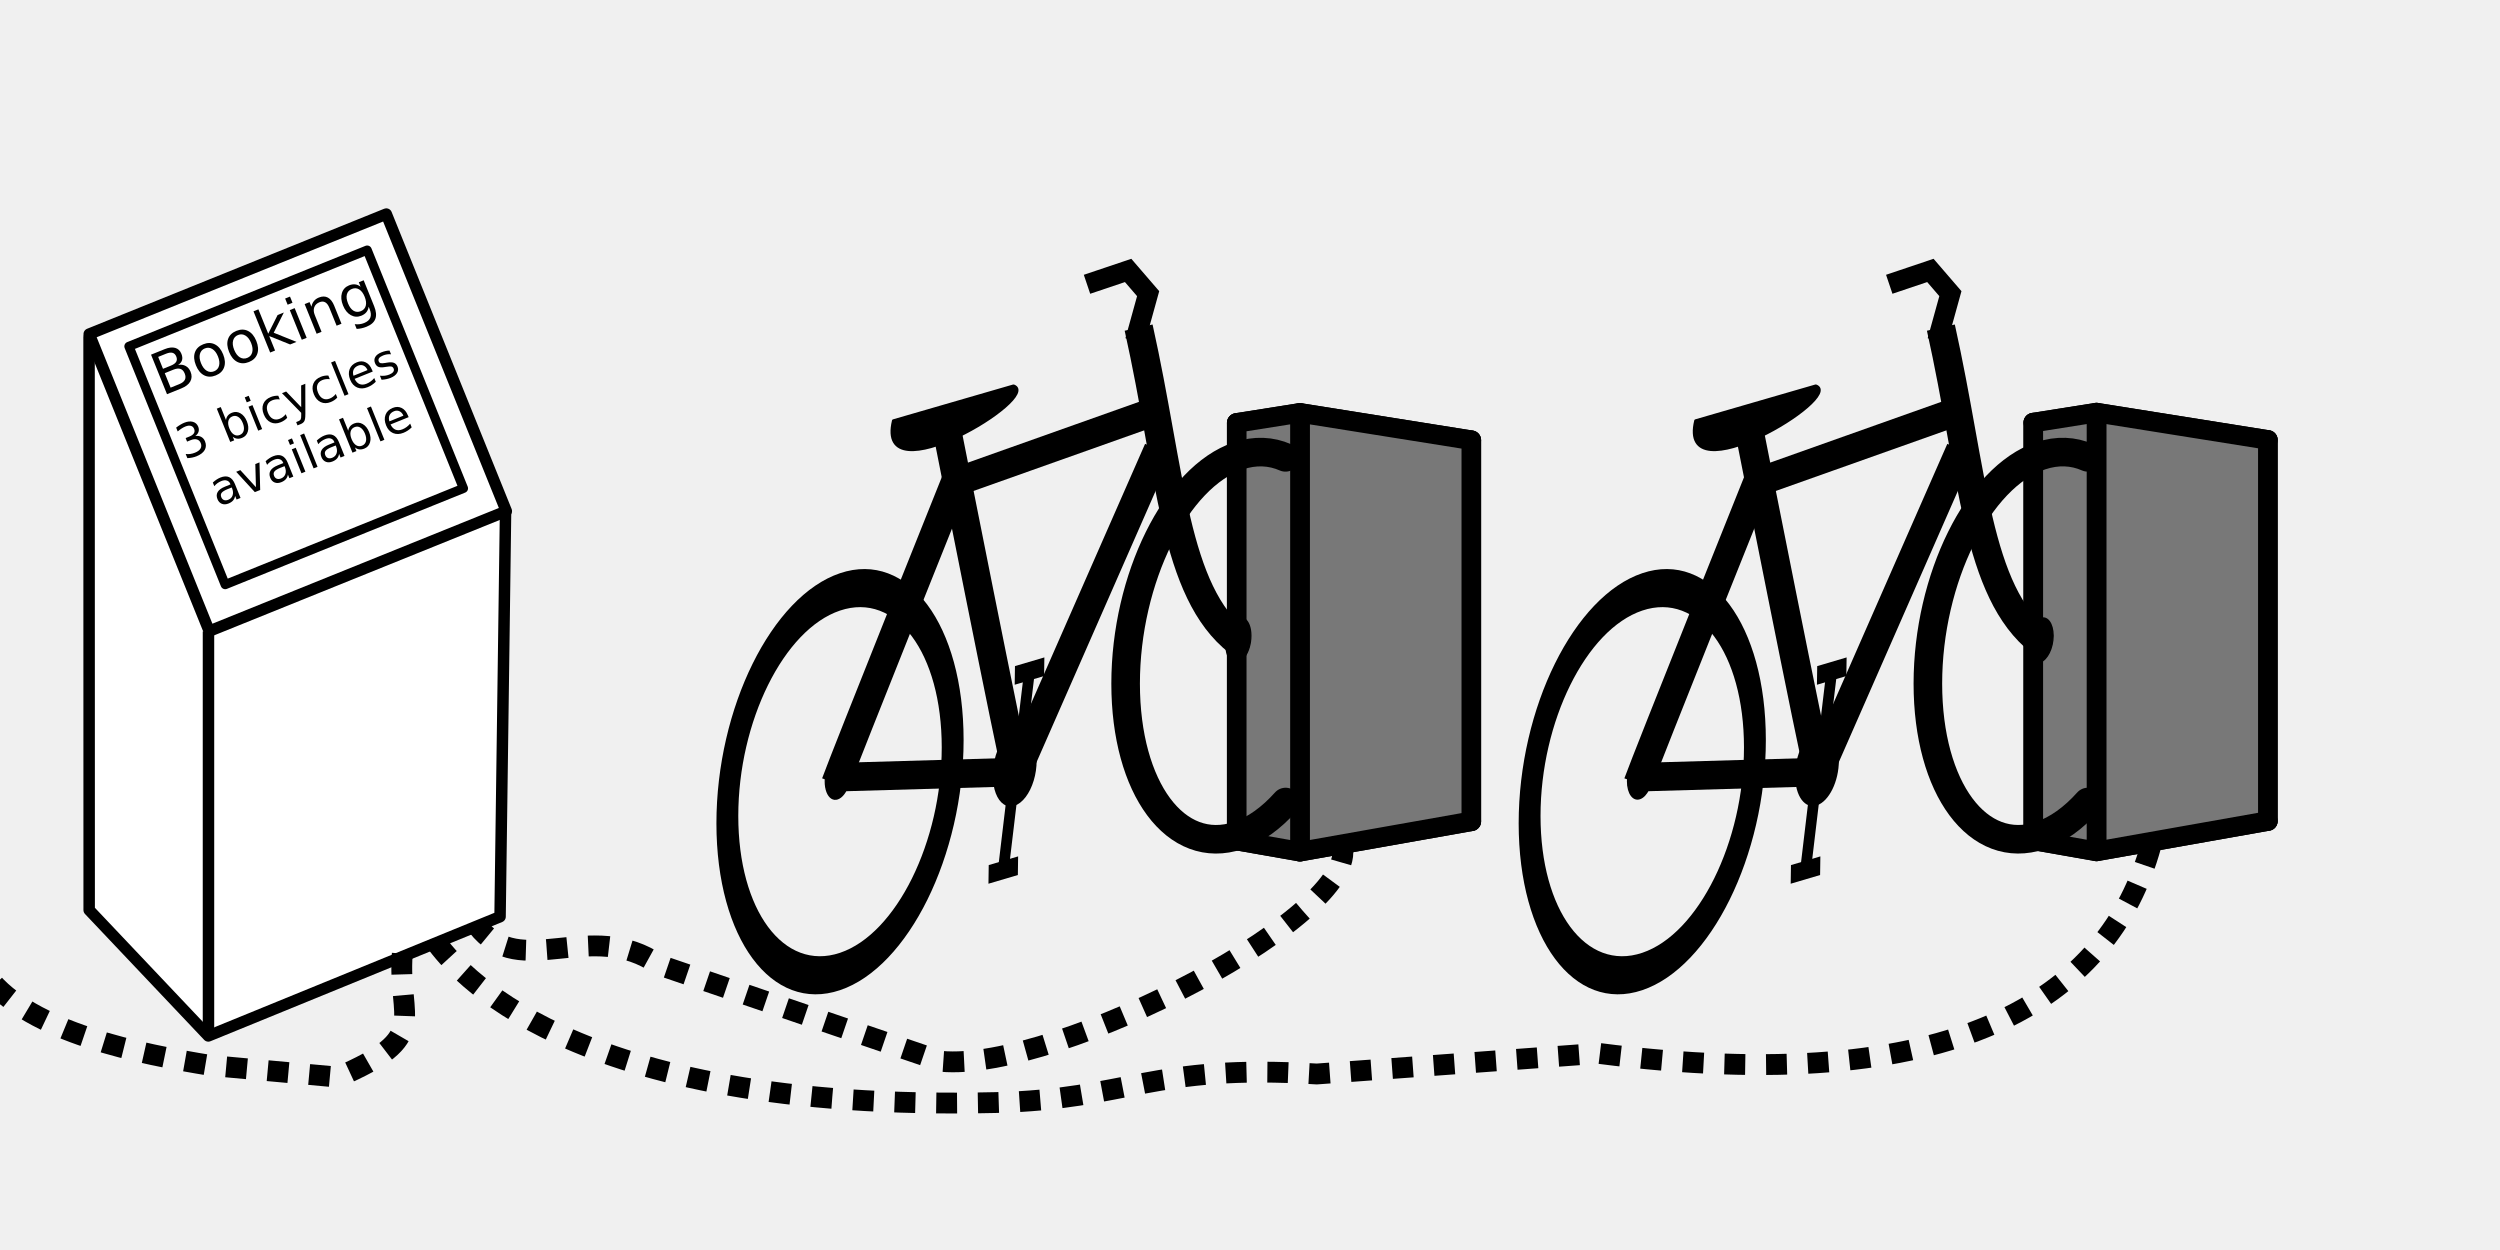
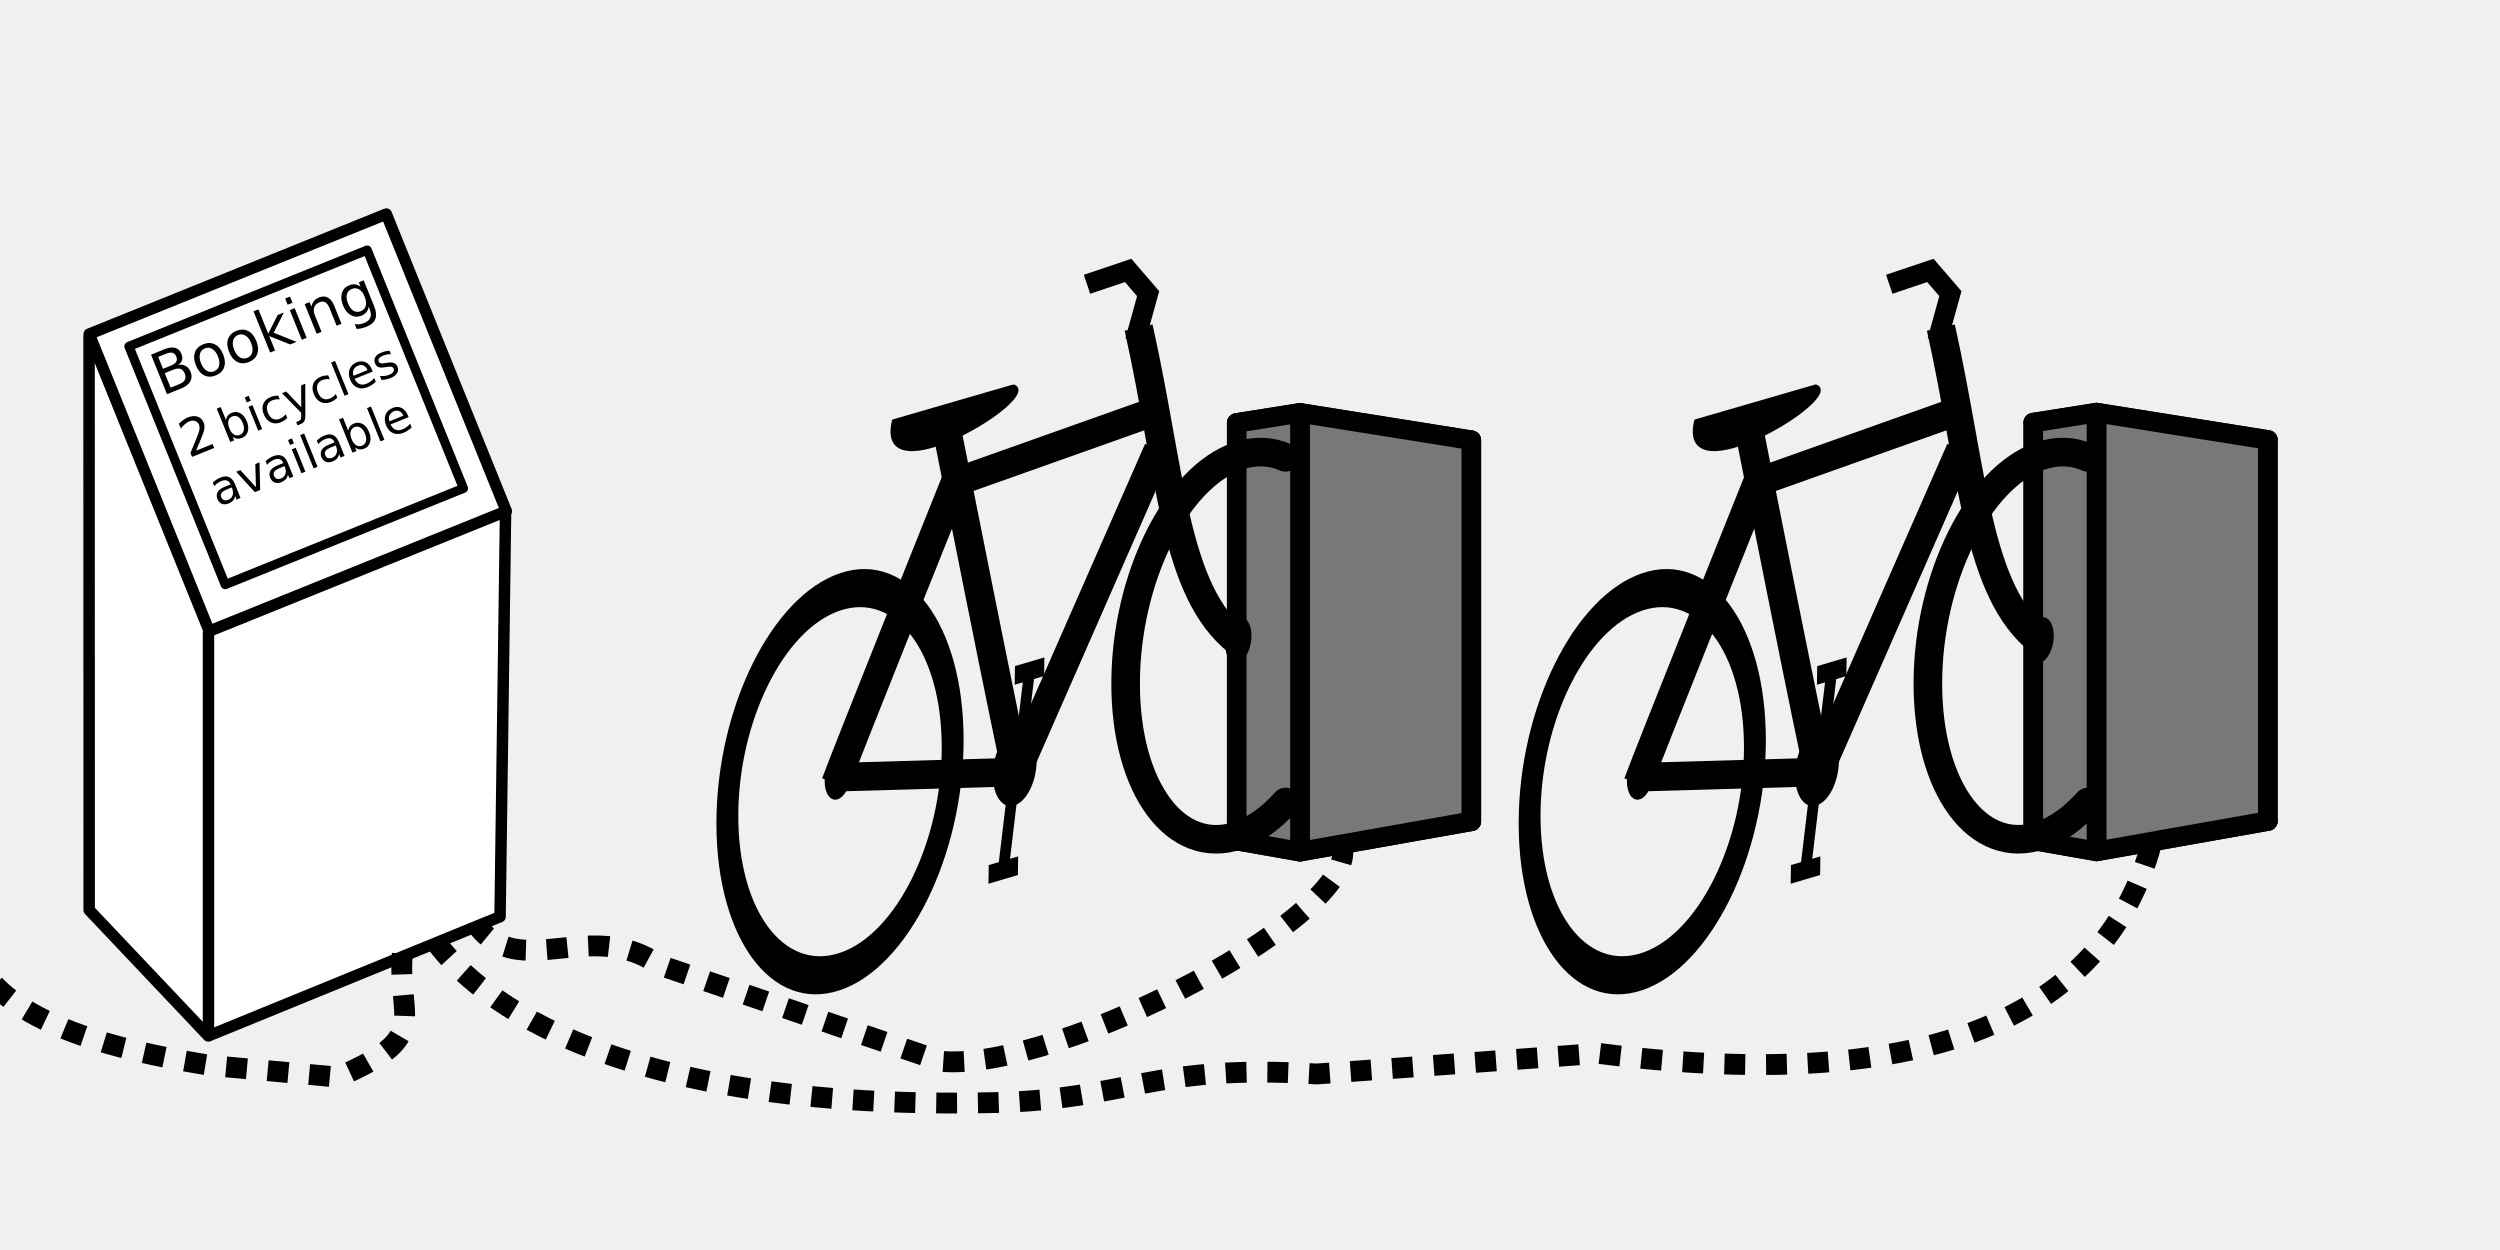
<svg xmlns="http://www.w3.org/2000/svg" width="120" height="60" id="svg4029" version="1.1">
  <defs id="defs4031">
    </defs>
  <g id="layer1" transform="translate(0,-992.3622)">
    <g style="fill:#787878;fill-opacity:1;stroke:#000000;stroke-width:1;stroke-linecap:round;stroke-linejoin:round;stroke-miterlimit:4;stroke-opacity:1;stroke-dasharray:none;stroke-dashoffset:0" id="g3076">
      <path id="path3086" style="fill:#787878;fill-opacity:1;fill-rule:evenodd;stroke:#000000;stroke-width:0.94;stroke-miterlimit:4;stroke-opacity:1;stroke-dasharray:none" d="m 59.363,1032.708 3.035,0.534 8.225,-1.458 -2.999,-0.406 z" />
      <path id="path3078" style="fill:#787878;fill-opacity:1;fill-rule:evenodd;stroke:#000000;stroke-width:0.94;stroke-miterlimit:4;stroke-opacity:1;stroke-dasharray:none" d="m 59.363,1012.662 0,20.046 8.261,-1.329 0,-17.52 z" />
      <path id="path3088" style="fill:#787878;fill-opacity:1;fill-rule:evenodd;stroke:#000000;stroke-width:0.94;stroke-miterlimit:4;stroke-opacity:1;stroke-dasharray:none" d="m 67.624,1013.859 2.999,-0.365 0,18.291 -2.999,-0.406 z" />
      <path id="path3080" style="fill:#787878;fill-opacity:1;fill-rule:evenodd;stroke:#000000;stroke-width:0.94;stroke-miterlimit:4;stroke-opacity:1;stroke-dasharray:none" d="m 59.363,1012.662 3.035,-0.481 8.225,1.313 -2.999,0.365 z" />
      <path id="path3084" style="fill:#787878;fill-opacity:1;fill-rule:evenodd;stroke:#000000;stroke-width:0.94;stroke-miterlimit:4;stroke-opacity:1;stroke-dasharray:none" d="m 62.398,1012.181 0,21.062 8.225,-1.458 0,-18.291 z" />
      <path id="path3082" style="fill:#787878;fill-opacity:1;fill-rule:evenodd;stroke:#000000;stroke-width:0.94;stroke-miterlimit:4;stroke-opacity:1;stroke-dasharray:none" d="m 59.363,1012.662 3.035,-0.481 0,21.062 -3.035,-0.534 z" />
    </g>
    <g style="stroke:#000000;stroke-opacity:1" id="g4133">
      <path transform="translate(0,992.3622)" id="path3885" d="m 61.701,21.953 c -0.688,-0.303 -1.455,-0.343 -2.263,-0.071 -2.987,1.006 -5.408,5.901 -5.408,10.933 l 0,0 c 0,5.032 2.421,8.295 5.408,7.288 0.811,-0.273 1.581,-0.834 2.272,-1.606" style="fill:none;stroke:#000000;stroke-width:1.372;stroke-linecap:round;stroke-miterlimit:4;stroke-opacity:1;stroke-dasharray:none" />
-       <path transform="matrix(-0.05945085,0.02003208,0,0.1292392,70.22185,968.3427)" d="m 191.424,395.51 a 10.102,7.829 0 1 1 -20.203,0 10.102,7.829 0 1 1 20.203,0 z" id="path3767-3-3" style="fill:#000000;fill-opacity:1;stroke:#000000;stroke-width:1;stroke-miterlimit:4;stroke-opacity:1;stroke-dasharray:none" />
+       <path transform="matrix(-0.05945085,0.02003208,0,0.1292392,70.22185,968.3427)" d="m 191.424,395.51 c 0,4.324 -4.523,7.829 -10.102,7.829 -5.579,0 -10.102,-3.505 -10.102,-7.829 0,-4.324 4.523,-7.829 10.102,-7.829 5.579,0 10.102,3.505 10.102,7.829 z" id="path3767-3-3" style="fill:#000000;fill-opacity:1;stroke:#000000;stroke-width:1;stroke-miterlimit:4;stroke-opacity:1;stroke-dasharray:none" />
      <path id="path3769-1-6" d="m 59.436,1023.172 c -3.095,-2.415 -3.22,-8.073 -4.782,-15.085" style="fill:none;stroke:#000000;stroke-width:1.372;stroke-linecap:butt;stroke-linejoin:round;stroke-miterlimit:4;stroke-opacity:1;stroke-dasharray:none" />
-       <path transform="matrix(-0.1010047,0.03403375,0,0.1726114,59.19606,949.8483)" d="m 240.416,426.825 a 53.538,52.78 0 1 1 -107.076,0 53.538,52.78 0 1 1 107.076,0 z" id="path2997-5-4-3" style="fill:none;stroke:#000000;stroke-width:10.392;stroke-miterlimit:4;stroke-opacity:1;stroke-dasharray:none" />
-       <path transform="matrix(-0.05945085,0.02003208,0,0.1292392,50.99345,974.9017)" d="m 191.424,395.51 a 10.102,7.829 0 1 1 -20.203,0 10.102,7.829 0 1 1 20.203,0 z" id="path3767-9-4-4" style="fill:#000000;fill-opacity:1;stroke:#000000;stroke-width:1;stroke-miterlimit:4;stroke-opacity:1;stroke-dasharray:none" />
+       <path transform="matrix(-0.1010047,0.03403375,0,0.1726114,59.19606,949.8483)" d="m 240.416,426.825 c 0,29.15 -23.97,52.78 -53.538,52.78 -29.568,0 -53.538,-23.631 -53.538,-52.78 0,-29.15 23.97,-52.78 53.538,-52.78 29.568,0 53.538,23.631 53.538,52.78 z" id="path2997-5-4-3" style="fill:none;stroke:#000000;stroke-width:10.392;stroke-miterlimit:4;stroke-opacity:1;stroke-dasharray:none" />
+       <path transform="matrix(-0.05945085,0.02003208,0,0.1292392,50.99345,974.9017)" d="m 191.424,395.51 c 0,4.324 -4.523,7.829 -10.102,7.829 -5.579,0 -10.102,-3.505 -10.102,-7.829 0,-4.324 4.523,-7.829 10.102,-7.829 5.579,0 10.102,3.505 10.102,7.829 z" id="path3767-9-4-4" style="fill:#000000;fill-opacity:1;stroke:#000000;stroke-width:1;stroke-miterlimit:4;stroke-opacity:1;stroke-dasharray:none" />
      <path id="path3807-8-8" d="m 40.107,1029.955 c 0.481,-1.331 5.82,-14.645 5.82,-14.645" style="fill:none;stroke:#000000;stroke-width:1.372;stroke-linecap:butt;stroke-linejoin:miter;stroke-miterlimit:4;stroke-opacity:1;stroke-dasharray:none" />
      <path id="path3809-8-0" d="m 45.66,1015.58 9.825,-3.49" style="fill:none;stroke:#000000;stroke-width:1.372;stroke-linecap:butt;stroke-linejoin:miter;stroke-miterlimit:4;stroke-opacity:1;stroke-dasharray:none" />
      <path id="path3811-4-0" d="m 48.864,1029.793 c -0.32,-1.151 -3.471,-17.092 -3.471,-17.092" style="fill:none;stroke:#000000;stroke-width:1.372;stroke-linecap:butt;stroke-linejoin:miter;stroke-miterlimit:4;stroke-opacity:1;stroke-dasharray:none" />
-       <path transform="matrix(-0.09908474,0.03338681,0,0.2153987,66.6742,937.9772)" d="m 191.424,395.51 a 10.102,7.829 0 1 1 -20.203,0 10.102,7.829 0 1 1 20.203,0 z" id="path3767-9-3-0-1" style="fill:#000000;fill-opacity:1;stroke:#000000;stroke-width:1;stroke-miterlimit:4;stroke-opacity:1;stroke-dasharray:none" />
+       <path transform="matrix(-0.09908474,0.03338681,0,0.2153987,66.6742,937.9772)" d="m 191.424,395.51 c 0,4.324 -4.523,7.829 -10.102,7.829 -5.579,0 -10.102,-3.505 -10.102,-7.829 0,-4.324 4.523,-7.829 10.102,-7.829 5.579,0 10.102,3.505 10.102,7.829 z" id="path3767-9-3-0-1" style="fill:#000000;fill-opacity:1;stroke:#000000;stroke-width:1;stroke-miterlimit:4;stroke-opacity:1;stroke-dasharray:none" />
      <path id="path3831-7-7" d="m 48.917,1029.416 -8.757,0.252" style="fill:none;stroke:#000000;stroke-width:1.372;stroke-linecap:butt;stroke-linejoin:miter;stroke-miterlimit:4;stroke-opacity:1;stroke-dasharray:none" />
      <path id="path3833-6-1" d="m 55.592,1013.943 -6.674,15.203" style="fill:none;stroke:#000000;stroke-width:1.372;stroke-linecap:butt;stroke-linejoin:miter;stroke-miterlimit:4;stroke-opacity:1;stroke-dasharray:none" />
      <path id="path3835-6-3" d="m 54.484,1008.724 0.627,-2.266 -0.961,-1.115 -1.974,0.665" style="fill:none;stroke:#000000;stroke-width:0.961;stroke-linecap:butt;stroke-linejoin:miter;stroke-miterlimit:4;stroke-opacity:1;stroke-dasharray:none" />
      <path id="path3837-4-0" d="m 48.65,1010.884 -5.767,1.673 c -0.897,3.731 7.196,-1.161 5.767,-1.673 z" style="fill:#000000;fill-opacity:1;stroke:#000000;stroke-width:0.137px;stroke-linecap:round;stroke-linejoin:round;stroke-opacity:1" />
      <g style="stroke:#000000;stroke-opacity:1" transform="matrix(-0.1057183,0.03562201,0,0.17811,85.17297,925.3894)" id="g3873-2-2">
        <path style="fill:none;stroke:#000000;stroke-width:5;stroke-linecap:butt;stroke-linejoin:miter;stroke-miterlimit:4;stroke-opacity:1;stroke-dasharray:none" d="m 345.86,520.048 4.546,21.718" id="path3839-6-9" />
        <path style="fill:none;stroke:#000000;stroke-width:5;stroke-linecap:butt;stroke-linejoin:miter;stroke-miterlimit:4;stroke-opacity:1;stroke-dasharray:none" d="m 343.455,540.633 13.351,-0.327" id="path3841-6-6" />
      </g>
      <g id="g3873-0-2-2" style="stroke:#000000;stroke-opacity:1;display:inline" transform="matrix(0.1057183,-0.03562201,0,-0.17811,12.40235,1133.309)">
        <path style="fill:none;stroke:#000000;stroke-width:5;stroke-linecap:butt;stroke-linejoin:miter;stroke-miterlimit:4;stroke-opacity:1;stroke-dasharray:none" d="m 345.86,520.048 4.546,21.718" id="path3839-2-3-0" />
        <path style="fill:none;stroke:#000000;stroke-width:5;stroke-linecap:butt;stroke-linejoin:miter;stroke-miterlimit:4;stroke-opacity:1;stroke-dasharray:none" d="m 343.455,540.633 13.351,-0.327" id="path3841-9-5-2" />
      </g>
    </g>
    <path style="fill:#ffffff;fill-opacity:1;stroke:#000000;stroke-width:0.55px;stroke-linecap:butt;stroke-linejoin:round;stroke-opacity:1" d="m 4.275,1008.548 c 0,0.613 0.005,27.497 0.005,27.497 l 5.719,6.042 14.004,-5.724 0.264,-19.455 z" id="path5345" />
    <rect style="fill:#ffffff;fill-opacity:1;stroke:#000000;stroke-width:0.55;stroke-linecap:butt;stroke-linejoin:round;stroke-miterlimit:4;stroke-opacity:1;stroke-dasharray:none" id="rect5325" width="15.379" height="15.379" x="-373.782" y="936.575" transform="matrix(0.9271839,-0.3746066,0.3746066,0.9271839,0,0)" />
    <path style="fill:none;stroke:#000000;stroke-width:0.55px;stroke-linecap:butt;stroke-linejoin:miter;stroke-opacity:1" d="m 10.007,1022.669 0,19.248" id="path5349" />
    <rect style="fill:#ffffff;fill-opacity:1;stroke:#000000;stroke-width:0.441;stroke-linecap:butt;stroke-linejoin:round;stroke-miterlimit:4;stroke-opacity:1;stroke-dasharray:none" id="rect5325-1" width="12.334" height="12.334" x="-372.235" y="937.835" transform="matrix(0.9271839,-0.3746066,0.3746066,0.9271839,0,0)" />
    <g transform="matrix(0.9271839,-0.3746066,0.3746066,0.9271839,0,0)" style="font-size:14.039px;font-style:normal;font-weight:normal;line-height:125%;letter-spacing:0px;word-spacing:0px;fill:#000000;fill-opacity:1;stroke:none;font-family:Sans" id="text5409">
      <path d="m -371.123,939.672 0,0.75 0.444,0 c 0.149,0 0.259,-0.031 0.33,-0.092 0.072,-0.062 0.108,-0.157 0.108,-0.284 0,-0.128 -0.036,-0.222 -0.108,-0.282 -0.071,-0.061 -0.181,-0.092 -0.33,-0.092 l -0.444,0 m 0,-0.842 0,0.617 0.41,0 c 0.135,10e-6 0.236,-0.025 0.302,-0.075 0.067,-0.051 0.1,-0.129 0.1,-0.233 0,-0.103 -0.033,-0.181 -0.1,-0.232 -0.066,-0.051 -0.166,-0.077 -0.302,-0.077 l -0.41,0 m -0.277,-0.228 0.707,0 c 0.211,10e-6 0.374,0.044 0.488,0.132 0.114,0.088 0.171,0.213 0.171,0.374 0,0.125 -0.029,0.225 -0.088,0.299 -0.059,0.074 -0.144,0.12 -0.258,0.138 0.136,0.029 0.242,0.09 0.317,0.184 0.076,0.092 0.114,0.208 0.114,0.347 0,0.183 -0.062,0.324 -0.186,0.424 -0.124,0.1 -0.301,0.149 -0.531,0.149 l -0.735,0 0,-2.047" style="font-size:2.808px" id="path5520" />
      <path d="m -368.891,939.291 c -0.135,0 -0.242,0.053 -0.321,0.159 -0.079,0.105 -0.118,0.25 -0.118,0.433 0,0.184 0.039,0.329 0.117,0.435 0.079,0.105 0.186,0.158 0.322,0.158 0.134,0 0.241,-0.053 0.319,-0.159 0.079,-0.106 0.118,-0.25 0.118,-0.433 -1e-5,-0.182 -0.039,-0.326 -0.118,-0.432 -0.079,-0.107 -0.185,-0.16 -0.319,-0.16 m 0,-0.214 c 0.219,0 0.392,0.071 0.517,0.214 0.125,0.143 0.188,0.34 0.188,0.592 0,0.251 -0.063,0.449 -0.188,0.592 -0.125,0.143 -0.298,0.214 -0.517,0.214 -0.22,0 -0.393,-0.071 -0.518,-0.214 -0.124,-0.143 -0.186,-0.341 -0.186,-0.592 0,-0.252 0.062,-0.45 0.186,-0.592 0.125,-0.143 0.298,-0.214 0.518,-0.214" style="font-size:2.808px" id="path5522" />
      <path d="m -367.174,939.291 c -0.135,0 -0.242,0.053 -0.321,0.159 -0.079,0.105 -0.118,0.25 -0.118,0.433 0,0.184 0.039,0.329 0.117,0.435 0.079,0.105 0.186,0.158 0.322,0.158 0.134,0 0.241,-0.053 0.319,-0.159 0.079,-0.106 0.118,-0.25 0.118,-0.433 -10e-6,-0.182 -0.039,-0.326 -0.118,-0.432 -0.079,-0.107 -0.185,-0.16 -0.319,-0.16 m 0,-0.214 c 0.219,0 0.392,0.071 0.517,0.214 0.125,0.143 0.188,0.34 0.188,0.592 0,0.251 -0.063,0.449 -0.188,0.592 -0.125,0.143 -0.298,0.214 -0.517,0.214 -0.22,0 -0.393,-0.071 -0.518,-0.214 -0.124,-0.143 -0.186,-0.341 -0.186,-0.592 0,-0.252 0.062,-0.45 0.186,-0.592 0.125,-0.143 0.298,-0.214 0.518,-0.214" style="font-size:2.808px" id="path5524" />
      <path d="m -366.062,938.516 0.254,0 0,1.26 0.753,-0.662 0.322,0 -0.814,0.718 0.849,0.817 -0.329,0 -0.78,-0.75 0,0.75 -0.254,0 0,-2.133" style="font-size:2.808px" id="path5526" />
      <path d="m -364.424,939.114 0.252,0 0,1.536 -0.252,0 0,-1.536 m 0,-0.598 0.252,0 0,0.319 -0.252,0 0,-0.319" style="font-size:2.808px" id="path5528" />
      <path d="m -362.369,939.723 0,0.927 -0.252,0 0,-0.919 c 0,-0.145 -0.028,-0.254 -0.085,-0.326 -0.057,-0.072 -0.142,-0.108 -0.255,-0.108 -0.136,0 -0.244,0.043 -0.322,0.13 -0.079,0.087 -0.118,0.205 -0.118,0.355 l 0,0.868 -0.254,0 0,-1.536 0.254,0 0,0.239 c 0.06,-0.092 0.131,-0.161 0.213,-0.207 0.082,-0.046 0.177,-0.069 0.284,-0.069 0.176,0 0.31,0.055 0.4,0.165 0.09,0.109 0.136,0.269 0.136,0.481" style="font-size:2.808px" id="path5530" />
      <path d="m -360.852,939.864 c 0,-0.183 -0.038,-0.324 -0.114,-0.425 -0.075,-0.101 -0.181,-0.151 -0.317,-0.151 -0.135,0 -0.241,0.05 -0.317,0.151 -0.075,0.101 -0.112,0.242 -0.112,0.425 0,0.182 0.037,0.323 0.112,0.424 0.076,0.101 0.181,0.151 0.317,0.151 0.136,0 0.242,-0.05 0.317,-0.151 0.076,-0.101 0.114,-0.242 0.114,-0.424 m 0.252,0.595 c 0,0.261 -0.058,0.456 -0.174,0.583 -0.116,0.128 -0.294,0.192 -0.533,0.192 -0.089,0 -0.172,-0.007 -0.251,-0.021 -0.079,-0.013 -0.155,-0.033 -0.229,-0.06 l 0,-0.245 c 0.074,0.04 0.147,0.07 0.219,0.089 0.072,0.019 0.146,0.029 0.221,0.029 0.165,0 0.289,-0.043 0.372,-0.13 0.082,-0.086 0.123,-0.216 0.123,-0.391 l 0,-0.125 c -0.052,0.09 -0.119,0.158 -0.2,0.203 -0.081,0.045 -0.179,0.067 -0.292,0.067 -0.188,0 -0.34,-0.072 -0.455,-0.215 -0.115,-0.143 -0.173,-0.334 -0.173,-0.57 0,-0.238 0.058,-0.428 0.173,-0.572 0.115,-0.143 0.267,-0.215 0.455,-0.215 0.113,0 0.211,0.022 0.292,0.067 0.081,0.045 0.148,0.112 0.2,0.203 l 0,-0.233 0.252,0 0,1.345" style="font-size:2.808px" id="path5532" />
    </g>
-     <g transform="matrix(0.9271839,-0.3746066,0.3746066,0.9271839,0,0)" style="font-size:2.268px;font-style:normal;font-weight:normal;line-height:125%;letter-spacing:0px;word-spacing:0px;fill:#000000;fill-opacity:1;stroke:none;font-family:Sans" id="text5413">
-       <path d="m -370.898,943.019 c 0.107,0.023 0.19,0.07 0.25,0.143 0.06,0.072 0.091,0.162 0.091,0.268 -10e-6,0.163 -0.056,0.289 -0.168,0.379 -0.112,0.089 -0.272,0.134 -0.478,0.134 -0.069,0 -0.141,-0.007 -0.215,-0.021 -0.073,-0.013 -0.149,-0.034 -0.227,-0.061 l 0,-0.216 c 0.062,0.036 0.13,0.064 0.204,0.082 0.074,0.018 0.151,0.028 0.231,0.028 0.14,0 0.247,-0.028 0.32,-0.083 0.074,-0.055 0.111,-0.136 0.111,-0.241 0,-0.098 -0.034,-0.173 -0.103,-0.228 -0.068,-0.055 -0.163,-0.083 -0.285,-0.083 l -0.193,0 0,-0.184 0.202,0 c 0.11,0 0.194,-0.022 0.253,-0.065 0.058,-0.044 0.087,-0.108 0.087,-0.19 -10e-6,-0.085 -0.03,-0.15 -0.091,-0.195 -0.06,-0.046 -0.146,-0.069 -0.258,-0.069 -0.061,0 -0.127,0.007 -0.197,0.02 -0.07,0.013 -0.147,0.034 -0.231,0.062 l 0,-0.199 c 0.085,-0.024 0.164,-0.041 0.238,-0.053 0.075,-0.012 0.145,-0.018 0.21,-0.018 0.17,0 0.304,0.039 0.403,0.116 0.099,0.077 0.148,0.181 0.148,0.312 0,0.091 -0.026,0.169 -0.079,0.233 -0.052,0.063 -0.127,0.106 -0.224,0.131" style="" id="path5535" />
-       <path d="m -368.547,943.292 c 0,-0.15 -0.031,-0.267 -0.093,-0.352 -0.061,-0.086 -0.146,-0.128 -0.254,-0.128 -0.108,0 -0.193,0.043 -0.255,0.128 -0.061,0.085 -0.092,0.202 -0.092,0.352 0,0.15 0.031,0.268 0.092,0.353 0.062,0.085 0.147,0.127 0.255,0.127 0.108,0 0.192,-0.042 0.254,-0.127 0.062,-0.086 0.093,-0.203 0.093,-0.353 m -0.693,-0.433 c 0.043,-0.074 0.097,-0.128 0.162,-0.164 0.066,-0.036 0.144,-0.054 0.235,-0.054 0.151,10e-6 0.273,0.06 0.367,0.179 0.095,0.12 0.142,0.277 0.142,0.472 0,0.195 -0.047,0.352 -0.142,0.472 -0.094,0.12 -0.216,0.179 -0.367,0.179 -0.091,0 -0.169,-0.018 -0.235,-0.053 -0.065,-0.036 -0.119,-0.091 -0.162,-0.165 l 0,0.186 -0.205,0 0,-1.723 0.205,0 0,0.671" style="" id="path5537" />
-       <path d="m -367.998,942.671 0.204,0 0,1.24 -0.204,0 0,-1.24 m 0,-0.483 0.204,0 0,0.258 -0.204,0 0,-0.258" style="" id="path5539" />
-       <path d="m -366.476,942.718 0,0.19 c -0.058,-0.032 -0.116,-0.055 -0.174,-0.071 -0.058,-0.016 -0.116,-0.024 -0.175,-0.024 -0.132,10e-6 -0.235,0.042 -0.308,0.126 -0.073,0.083 -0.11,0.201 -0.11,0.352 0,0.151 0.036,0.269 0.11,0.353 0.073,0.083 0.176,0.125 0.308,0.125 0.059,0 0.117,-0.008 0.175,-0.023 0.058,-0.016 0.116,-0.04 0.174,-0.072 l 0,0.188 c -0.057,0.027 -0.116,0.046 -0.177,0.06 -0.06,0.013 -0.125,0.02 -0.194,0.02 -0.187,0 -0.335,-0.059 -0.445,-0.176 -0.11,-0.117 -0.165,-0.276 -0.165,-0.475 0,-0.202 0.055,-0.361 0.166,-0.477 0.111,-0.116 0.264,-0.174 0.457,-0.174 0.063,10e-6 0.124,0.007 0.184,0.02 0.06,0.013 0.118,0.032 0.174,0.058" style="" id="path5541" />
-       <path d="m -365.604,944.026 c -0.058,0.148 -0.114,0.244 -0.168,0.289 -0.055,0.045 -0.128,0.068 -0.219,0.068 l -0.163,0 0,-0.171 0.12,0 c 0.056,0 0.1,-0.013 0.131,-0.04 0.031,-0.027 0.065,-0.089 0.103,-0.188 l 0.036,-0.093 -0.502,-1.22 0.216,0 0.388,0.97 0.388,-0.97 0.216,0 -0.545,1.356" style="" id="path5543" />
-       <path d="m -363.885,942.718 0,0.19 c -0.058,-0.032 -0.116,-0.055 -0.174,-0.071 -0.058,-0.016 -0.116,-0.024 -0.175,-0.024 -0.132,10e-6 -0.235,0.042 -0.308,0.126 -0.073,0.083 -0.11,0.201 -0.11,0.352 -10e-6,0.151 0.036,0.269 0.11,0.353 0.073,0.083 0.176,0.125 0.308,0.125 0.059,0 0.117,-0.008 0.175,-0.023 0.058,-0.016 0.116,-0.04 0.174,-0.072 l 0,0.188 c -0.057,0.027 -0.116,0.046 -0.177,0.06 -0.061,0.013 -0.125,0.02 -0.194,0.02 -0.187,0 -0.335,-0.059 -0.445,-0.176 -0.11,-0.117 -0.165,-0.276 -0.165,-0.475 0,-0.202 0.055,-0.361 0.166,-0.477 0.111,-0.116 0.264,-0.174 0.457,-0.174 0.063,10e-6 0.124,0.007 0.184,0.02 0.06,0.013 0.118,0.032 0.174,0.058" style="" id="path5545" />
-       <path d="m -363.528,942.188 0.204,0 0,1.723 -0.204,0 0,-1.723" style="" id="path5547" />
-       <path d="m -361.838,943.24 0,0.1 -0.937,0 c 0.009,0.14 0.051,0.247 0.126,0.321 0.076,0.073 0.182,0.11 0.317,0.11 0.078,0 0.154,-0.01 0.227,-0.029 0.074,-0.019 0.147,-0.048 0.219,-0.086 l 0,0.193 c -0.073,0.031 -0.148,0.055 -0.225,0.071 -0.077,0.016 -0.155,0.024 -0.234,0.024 -0.198,0 -0.355,-0.058 -0.471,-0.173 -0.115,-0.115 -0.173,-0.271 -0.173,-0.467 0,-0.203 0.055,-0.364 0.164,-0.483 0.11,-0.12 0.258,-0.179 0.444,-0.179 0.167,10e-6 0.299,0.054 0.395,0.162 0.098,0.107 0.146,0.253 0.146,0.437 m -0.204,-0.06 c -0.001,-0.111 -0.033,-0.2 -0.094,-0.267 -0.061,-0.066 -0.141,-0.1 -0.241,-0.1 -0.114,10e-6 -0.205,0.032 -0.274,0.096 -0.068,0.064 -0.107,0.155 -0.117,0.271 l 0.727,-0.001" style="" id="path5549" />
-       <path d="m -360.713,942.707 0,0.193 c -0.058,-0.029 -0.117,-0.052 -0.179,-0.067 -0.062,-0.015 -0.126,-0.022 -0.193,-0.022 -0.101,0 -0.177,0.015 -0.228,0.046 -0.05,0.031 -0.075,0.077 -0.075,0.14 0,0.047 0.018,0.085 0.054,0.112 0.036,0.027 0.109,0.052 0.218,0.076 l 0.07,0.015 c 0.145,0.031 0.247,0.075 0.308,0.132 0.061,0.056 0.092,0.135 0.092,0.236 0,0.115 -0.046,0.206 -0.137,0.274 -0.091,0.067 -0.216,0.101 -0.375,0.101 -0.067,0 -0.136,-0.007 -0.208,-0.02 -0.072,-0.013 -0.147,-0.032 -0.227,-0.058 l 0,-0.21 c 0.075,0.039 0.15,0.069 0.223,0.089 0.073,0.019 0.145,0.029 0.217,0.029 0.096,0 0.17,-0.016 0.222,-0.049 0.052,-0.033 0.077,-0.08 0.077,-0.14 0,-0.055 -0.019,-0.098 -0.057,-0.127 -0.037,-0.029 -0.119,-0.058 -0.245,-0.085 l -0.071,-0.017 c -0.126,-0.027 -0.217,-0.067 -0.274,-0.122 -0.056,-0.055 -0.084,-0.131 -0.084,-0.227 0,-0.117 0.041,-0.207 0.124,-0.27 0.083,-0.064 0.2,-0.095 0.352,-0.095 0.075,10e-6 0.146,0.006 0.213,0.017 0.066,0.011 0.128,0.028 0.184,0.05" style="" id="path5551" />
-     </g>
+     <path id="path5537" style="font-size:2.268px;font-style:normal;font-weight:normal;line-height:125%;letter-spacing:0px;word-spacing:0px;fill:#000000;fill-opacity:1;stroke:none;font-family:Sans" d="m 11.652,1012.665 c -0.056,-0.139 -0.129,-0.236 -0.218,-0.292 -0.089,-0.057 -0.183,-0.065 -0.283,-0.024 -0.1,0.04 -0.163,0.112 -0.188,0.214 -0.025,0.102 -0.009,0.222 0.047,0.361 0.056,0.139 0.129,0.237 0.218,0.293 0.089,0.055 0.184,0.063 0.284,0.023 0.1,-0.04 0.162,-0.111 0.187,-0.213 0.025,-0.103 0.01,-0.223 -0.046,-0.362 m -0.805,-0.142 c 0.012,-0.084 0.042,-0.155 0.089,-0.212 0.047,-0.058 0.113,-0.104 0.197,-0.138 0.14,-0.056 0.275,-0.047 0.407,0.029 0.132,0.076 0.235,0.204 0.308,0.384 0.073,0.181 0.088,0.344 0.045,0.49 -0.042,0.146 -0.133,0.247 -0.273,0.304 -0.084,0.034 -0.163,0.047 -0.238,0.039 -0.074,-0.01 -0.144,-0.04 -0.212,-0.092 l 0.07,0.172 -0.19,0.077 -0.646,-1.598 0.19,-0.077 0.251,0.622" />
+     <path id="path5539" style="font-size:2.268px;font-style:normal;font-weight:normal;line-height:125%;letter-spacing:0px;word-spacing:0px;fill:#000000;fill-opacity:1;stroke:none;font-family:Sans" d="m 11.929,1011.884 0.189,-0.076 0.465,1.15 -0.189,0.076 -0.465,-1.15 m -0.181,-0.448 0.189,-0.076 0.097,0.239 -0.189,0.076 -0.097,-0.239" />
+     <path id="path5541" style="font-size:2.268px;font-style:normal;font-weight:normal;line-height:125%;letter-spacing:0px;word-spacing:0px;fill:#000000;fill-opacity:1;stroke:none;font-family:Sans" d="m 13.358,1011.358 0.071,0.177 c -0.065,-0.01 -0.128,-0.01 -0.188,-6e-4 -0.059,0.01 -0.117,0.021 -0.171,0.043 -0.123,0.049 -0.202,0.127 -0.238,0.232 -0.037,0.105 -0.026,0.227 0.03,0.368 0.057,0.14 0.135,0.236 0.234,0.286 0.099,0.05 0.21,0.05 0.332,7e-4 0.055,-0.022 0.106,-0.051 0.154,-0.087 0.048,-0.037 0.093,-0.081 0.134,-0.132 l 0.071,0.175 c -0.043,0.046 -0.09,0.087 -0.142,0.122 -0.051,0.035 -0.109,0.065 -0.172,0.091 -0.173,0.07 -0.333,0.071 -0.479,0 -0.146,-0.068 -0.256,-0.194 -0.331,-0.379 -0.076,-0.188 -0.084,-0.356 -0.025,-0.505 0.06,-0.149 0.18,-0.26 0.359,-0.333 0.058,-0.023 0.118,-0.04 0.178,-0.05 0.06,-0.011 0.121,-0.015 0.183,-0.012" />
+     <path id="path5543" style="font-size:2.268px;font-style:normal;font-weight:normal;line-height:125%;letter-spacing:0px;word-spacing:0px;fill:#000000;fill-opacity:1;stroke:none;font-family:Sans" d="m 14.657,1012.243 c 0.002,0.159 -0.014,0.269 -0.048,0.331 -0.034,0.062 -0.093,0.111 -0.178,0.145 l -0.151,0.061 -0.064,-0.158 0.111,-0.045 c 0.052,-0.021 0.087,-0.05 0.106,-0.086 0.019,-0.036 0.027,-0.107 0.025,-0.213 l -9.96e-4,-0.1 -0.922,-0.944 0.2,-0.081 0.723,0.754 -0.004,-1.045 0.2,-0.081 0.003,1.461" />
+     <path id="path5545" style="font-size:2.268px;font-style:normal;font-weight:normal;line-height:125%;letter-spacing:0px;word-spacing:0px;fill:#000000;fill-opacity:1;stroke:none;font-family:Sans" d="m 15.76,1010.387 0.071,0.177 c -0.065,-0.01 -0.128,-0.01 -0.188,-6e-4 -0.059,0.01 -0.117,0.021 -0.171,0.043 -0.123,0.05 -0.202,0.127 -0.238,0.232 -0.037,0.105 -0.026,0.227 0.03,0.368 0.057,0.14 0.135,0.236 0.234,0.286 0.099,0.05 0.21,0.05 0.332,7e-4 0.055,-0.022 0.106,-0.051 0.154,-0.087 0.048,-0.037 0.093,-0.081 0.134,-0.132 l 0.071,0.174 c -0.043,0.046 -0.09,0.087 -0.142,0.122 -0.051,0.035 -0.109,0.065 -0.172,0.091 -0.173,0.07 -0.333,0.071 -0.479,0 -0.146,-0.068 -0.256,-0.194 -0.331,-0.379 -0.076,-0.188 -0.084,-0.356 -0.025,-0.505 0.06,-0.149 0.18,-0.26 0.359,-0.333 0.058,-0.024 0.118,-0.04 0.178,-0.051 0.06,-0.011 0.121,-0.015 0.183,-0.012" />
+     <path id="path5547" style="font-size:2.268px;font-style:normal;font-weight:normal;line-height:125%;letter-spacing:0px;word-spacing:0px;fill:#000000;fill-opacity:1;stroke:none;font-family:Sans" d="m 15.892,1009.761 0.189,-0.076 0.646,1.598 -0.189,0.076 -0.646,-1.598" />
+     <path id="path5549" style="font-size:2.268px;font-style:normal;font-weight:normal;line-height:125%;letter-spacing:0px;word-spacing:0px;fill:#000000;fill-opacity:1;stroke:none;font-family:Sans" d="m 17.853,1010.104 0.037,0.092 -0.869,0.351 c 0.061,0.127 0.14,0.21 0.237,0.251 0.098,0.039 0.209,0.034 0.335,-0.017 0.073,-0.029 0.139,-0.067 0.2,-0.112 0.061,-0.046 0.118,-0.1 0.171,-0.162 l 0.072,0.179 c -0.056,0.056 -0.117,0.106 -0.182,0.15 -0.065,0.044 -0.134,0.081 -0.208,0.11 -0.183,0.074 -0.351,0.08 -0.501,0.016 -0.15,-0.064 -0.262,-0.187 -0.335,-0.369 -0.076,-0.188 -0.086,-0.358 -0.029,-0.509 0.057,-0.152 0.172,-0.263 0.345,-0.333 0.155,-0.063 0.297,-0.062 0.427,0 0.131,0.063 0.23,0.18 0.299,0.351 m -0.211,0.021 c -0.043,-0.103 -0.106,-0.174 -0.187,-0.212 -0.081,-0.039 -0.168,-0.04 -0.261,-0 -0.105,0.043 -0.178,0.107 -0.218,0.192 -0.039,0.085 -0.041,0.183 -0.007,0.296 l 0.673,-0.273" />
+     <path id="path5551" style="font-size:2.268px;font-style:normal;font-weight:normal;line-height:125%;letter-spacing:0px;word-spacing:0px;fill:#000000;fill-opacity:1;stroke:none;font-family:Sans" d="m 18.697,1009.188 0.072,0.179 c -0.064,-0.01 -0.128,-0 -0.191,0.01 -0.063,0.01 -0.125,0.027 -0.187,0.052 -0.094,0.038 -0.158,0.081 -0.194,0.129 -0.035,0.048 -0.041,0.1 -0.018,0.158 0.018,0.044 0.048,0.072 0.092,0.083 0.044,0.011 0.12,0.01 0.231,-0.011 l 0.071,-0.012 c 0.146,-0.025 0.257,-0.023 0.335,0.01 0.078,0.029 0.136,0.09 0.174,0.184 0.043,0.107 0.035,0.208 -0.025,0.305 -0.059,0.096 -0.162,0.174 -0.31,0.234 -0.062,0.025 -0.129,0.044 -0.201,0.06 -0.071,0.015 -0.148,0.026 -0.232,0.032 l -0.079,-0.195 c 0.084,0.01 0.164,0.01 0.24,-0 0.075,-0.01 0.146,-0.028 0.212,-0.055 0.089,-0.036 0.151,-0.079 0.187,-0.128 0.035,-0.05 0.042,-0.103 0.02,-0.158 -0.021,-0.051 -0.054,-0.084 -0.1,-0.097 -0.045,-0.013 -0.132,-0.01 -0.259,0.013 l -0.072,0.011 c -0.127,0.023 -0.227,0.019 -0.299,-0.01 -0.073,-0.03 -0.127,-0.09 -0.163,-0.179 -0.044,-0.108 -0.039,-0.207 0.014,-0.297 0.053,-0.09 0.15,-0.163 0.291,-0.22 0.07,-0.028 0.138,-0.049 0.203,-0.064 0.066,-0.014 0.129,-0.022 0.189,-0.023" />
    <g transform="matrix(0.9271839,-0.3746066,0.3746066,0.9271839,0,0)" style="font-size:2.268px;font-style:normal;font-weight:normal;line-height:125%;letter-spacing:0px;word-spacing:0px;fill:#000000;fill-opacity:1;stroke:none;font-family:Sans" id="text5417">
      <path d="m -370.4,945.963 c -0.165,0 -0.279,0.019 -0.342,0.057 -0.064,0.038 -0.095,0.102 -0.095,0.193 0,0.072 0.024,0.13 0.071,0.173 0.048,0.042 0.113,0.063 0.195,0.063 0.113,0 0.203,-0.04 0.271,-0.12 0.069,-0.081 0.103,-0.187 0.103,-0.32 l 0,-0.045 -0.203,0 m 0.406,-0.084 0,0.708 -0.204,0 0,-0.188 c -0.046,0.075 -0.104,0.131 -0.174,0.167 -0.069,0.035 -0.154,0.053 -0.255,0.053 -0.127,0 -0.228,-0.035 -0.303,-0.106 -0.075,-0.072 -0.112,-0.167 -0.112,-0.287 0,-0.14 0.046,-0.245 0.14,-0.316 0.094,-0.071 0.233,-0.106 0.419,-0.106 l 0.286,0 0,-0.02 c 0,-0.094 -0.031,-0.166 -0.093,-0.217 -0.061,-0.052 -0.148,-0.077 -0.259,-0.077 -0.071,0 -0.14,0.009 -0.207,0.025 -0.067,0.017 -0.132,0.043 -0.194,0.076 l 0,-0.188 c 0.075,-0.029 0.147,-0.05 0.217,-0.064 0.07,-0.015 0.138,-0.022 0.205,-0.022 0.179,0 0.313,0.046 0.402,0.14 0.089,0.093 0.133,0.234 0.133,0.423" style="" id="path5554" />
      <path d="m -369.719,945.346 0.216,0 0.388,1.041 0.388,-1.041 0.216,0 -0.465,1.24 -0.277,0 -0.465,-1.24" style="" id="path5556" />
      <path d="m -367.667,945.963 c -0.165,0 -0.279,0.019 -0.342,0.057 -0.064,0.038 -0.095,0.102 -0.095,0.193 0,0.072 0.024,0.13 0.071,0.173 0.048,0.042 0.113,0.063 0.195,0.063 0.113,0 0.203,-0.04 0.271,-0.12 0.069,-0.081 0.103,-0.187 0.103,-0.32 l 0,-0.045 -0.203,0 m 0.406,-0.084 0,0.708 -0.204,0 0,-0.188 c -0.046,0.075 -0.104,0.131 -0.174,0.167 -0.069,0.035 -0.154,0.053 -0.255,0.053 -0.127,0 -0.228,-0.035 -0.303,-0.106 -0.075,-0.072 -0.112,-0.167 -0.112,-0.287 0,-0.14 0.046,-0.245 0.14,-0.316 0.094,-0.071 0.233,-0.106 0.419,-0.106 l 0.286,0 0,-0.02 c 0,-0.094 -0.031,-0.166 -0.093,-0.217 -0.061,-0.052 -0.148,-0.077 -0.259,-0.077 -0.071,0 -0.14,0.009 -0.207,0.025 -0.067,0.017 -0.132,0.043 -0.194,0.076 l 0,-0.188 c 0.075,-0.029 0.147,-0.05 0.217,-0.064 0.07,-0.015 0.138,-0.022 0.205,-0.022 0.179,0 0.313,0.046 0.402,0.14 0.089,0.093 0.133,0.234 0.133,0.423" style="" id="path5558" />
      <path d="m -366.839,945.346 0.204,0 0,1.24 -0.204,0 0,-1.24 m 0,-0.483 0.204,0 0,0.258 -0.204,0 0,-0.258" style="" id="path5560" />
      <path d="m -366.21,944.863 0.204,0 0,1.723 -0.204,0 0,-1.723" style="" id="path5562" />
      <path d="m -365.017,945.963 c -0.165,0 -0.279,0.019 -0.342,0.057 -0.064,0.038 -0.095,0.102 -0.095,0.193 0,0.072 0.024,0.13 0.071,0.173 0.048,0.042 0.113,0.063 0.195,0.063 0.113,0 0.203,-0.04 0.271,-0.12 0.069,-0.081 0.103,-0.187 0.103,-0.32 l 0,-0.045 -0.203,0 m 0.406,-0.084 0,0.708 -0.204,0 0,-0.188 c -0.046,0.075 -0.104,0.131 -0.174,0.167 -0.069,0.035 -0.154,0.053 -0.255,0.053 -0.127,0 -0.228,-0.035 -0.303,-0.106 -0.075,-0.072 -0.112,-0.167 -0.112,-0.287 0,-0.14 0.046,-0.245 0.14,-0.316 0.094,-0.071 0.233,-0.106 0.419,-0.106 l 0.286,0 0,-0.02 c 0,-0.094 -0.031,-0.166 -0.093,-0.217 -0.061,-0.052 -0.148,-0.077 -0.259,-0.077 -0.071,0 -0.14,0.009 -0.207,0.025 -0.067,0.017 -0.132,0.043 -0.194,0.076 l 0,-0.188 c 0.075,-0.029 0.147,-0.05 0.217,-0.064 0.07,-0.015 0.138,-0.022 0.205,-0.022 0.179,0 0.313,0.046 0.402,0.14 0.089,0.093 0.133,0.234 0.133,0.423" style="" id="path5564" />
      <path d="m -363.3,945.967 c -10e-6,-0.15 -0.031,-0.267 -0.093,-0.352 -0.061,-0.086 -0.146,-0.128 -0.254,-0.128 -0.108,0 -0.193,0.043 -0.255,0.128 -0.061,0.085 -0.092,0.202 -0.092,0.352 0,0.15 0.031,0.268 0.092,0.353 0.062,0.085 0.147,0.127 0.255,0.127 0.108,0 0.192,-0.043 0.254,-0.127 0.062,-0.086 0.093,-0.203 0.093,-0.353 m -0.693,-0.433 c 0.043,-0.074 0.097,-0.128 0.162,-0.164 0.066,-0.036 0.144,-0.054 0.235,-0.054 0.151,0 0.273,0.06 0.367,0.179 0.095,0.12 0.142,0.277 0.142,0.472 0,0.195 -0.047,0.352 -0.142,0.472 -0.094,0.12 -0.216,0.179 -0.367,0.179 -0.091,0 -0.169,-0.018 -0.235,-0.053 -0.065,-0.036 -0.119,-0.091 -0.162,-0.165 l 0,0.186 -0.205,0 0,-1.723 0.205,0 0,0.671" style="" id="path5566" />
      <path d="m -362.75,944.863 0.204,0 0,1.723 -0.204,0 0,-1.723" style="" id="path5568" />
      <path d="m -361.06,945.915 0,0.1 -0.937,0 c 0.009,0.14 0.051,0.247 0.126,0.321 0.076,0.073 0.182,0.11 0.317,0.11 0.078,0 0.154,-0.01 0.227,-0.029 0.074,-0.019 0.147,-0.048 0.219,-0.086 l 0,0.193 c -0.073,0.031 -0.148,0.055 -0.225,0.071 -0.077,0.016 -0.155,0.024 -0.234,0.024 -0.198,0 -0.355,-0.058 -0.471,-0.173 -0.115,-0.115 -0.173,-0.271 -0.173,-0.467 0,-0.203 0.055,-0.364 0.164,-0.483 0.11,-0.12 0.258,-0.179 0.444,-0.179 0.167,0 0.299,0.054 0.395,0.162 0.098,0.107 0.146,0.253 0.146,0.437 m -0.204,-0.06 c -0.001,-0.111 -0.033,-0.2 -0.094,-0.267 -0.061,-0.067 -0.141,-0.1 -0.241,-0.1 -0.114,0 -0.205,0.032 -0.274,0.096 -0.068,0.064 -0.107,0.155 -0.117,0.271 l 0.727,-0.001" style="" id="path5570" />
    </g>
    <path style="fill:none;stroke:#000000;stroke-width:1;stroke-linecap:butt;stroke-linejoin:miter;stroke-miterlimit:4;stroke-opacity:1;stroke-dasharray:1, 1;stroke-dashoffset:0" d="m 19.31,45.772 c -0.243,3.226 1.441,3.987 -3.091,5.93 L 10.107,51.141 C 6.811,50.603 1.449,49.573 -0.611,46.873" id="path3075" transform="translate(0,992.3622)" />
    <g id="g4993" transform="translate(-10.80419,4.690503)">
      <path d="m 108.402,1028.005 3.034,0.534 8.225,-1.458 -2.999,-0.406 z" style="fill:#787878;fill-opacity:1;fill-rule:evenodd;stroke:#000000;stroke-width:0.94;stroke-linecap:round;stroke-linejoin:round;stroke-miterlimit:4;stroke-opacity:1;stroke-dasharray:none;stroke-dashoffset:0" id="path4975" />
      <path d="m 108.402,1007.958 0,20.046 8.261,-1.329 0,-17.52 z" style="fill:#787878;fill-opacity:1;fill-rule:evenodd;stroke:#000000;stroke-width:0.94;stroke-linecap:round;stroke-linejoin:round;stroke-miterlimit:4;stroke-opacity:1;stroke-dasharray:none;stroke-dashoffset:0" id="path4977" />
      <path d="m 116.663,1009.155 2.999,-0.365 0,18.291 -2.999,-0.406 z" style="fill:#787878;fill-opacity:1;fill-rule:evenodd;stroke:#000000;stroke-width:0.94;stroke-linecap:round;stroke-linejoin:round;stroke-miterlimit:4;stroke-opacity:1;stroke-dasharray:none;stroke-dashoffset:0" id="path4979" />
      <path d="m 108.402,1007.958 3.034,-0.481 8.225,1.313 -2.999,0.365 z" style="fill:#787878;fill-opacity:1;fill-rule:evenodd;stroke:#000000;stroke-width:0.94;stroke-linecap:round;stroke-linejoin:round;stroke-miterlimit:4;stroke-opacity:1;stroke-dasharray:none;stroke-dashoffset:0" id="path4981" />
      <path d="m 111.436,1007.477 0,21.061 8.225,-1.458 0,-18.291 z" style="fill:#787878;fill-opacity:1;fill-rule:evenodd;stroke:#000000;stroke-width:0.94;stroke-linecap:round;stroke-linejoin:round;stroke-miterlimit:4;stroke-opacity:1;stroke-dasharray:none;stroke-dashoffset:0" id="path4983" />
      <path d="m 108.402,1007.958 3.034,-0.481 0,21.061 -3.034,-0.534 z" style="fill:#787878;fill-opacity:1;fill-rule:evenodd;stroke:#000000;stroke-width:0.94;stroke-linecap:round;stroke-linejoin:round;stroke-miterlimit:4;stroke-opacity:1;stroke-dasharray:none;stroke-dashoffset:0" id="path4985" />
      <path id="path3885-8" d="m 111.013,1009.624 c -0.688,-0.303 -1.455,-0.343 -2.263,-0.071 -2.987,1.006 -5.408,5.901 -5.408,10.933 l 0,0 c 0,5.032 2.421,8.295 5.408,7.288 0.811,-0.273 1.581,-0.834 2.272,-1.606" style="fill:none;stroke:#000000;stroke-width:1.372;stroke-linecap:round;stroke-miterlimit:4;stroke-opacity:1;stroke-dasharray:none" />
      <path transform="matrix(-0.05945085,0.02003208,0,0.1292392,119.5338,963.6522)" d="m 191.424,395.51 c 0,4.324 -4.523,7.829 -10.102,7.829 -5.579,0 -10.102,-3.505 -10.102,-7.829 0,-4.324 4.523,-7.829 10.102,-7.829 5.579,0 10.102,3.505 10.102,7.829 z" id="path3767-3-3-1" style="fill:#000000;fill-opacity:1;stroke:#000000;stroke-width:1;stroke-miterlimit:4;stroke-opacity:1;stroke-dasharray:none" />
      <path id="path3769-1-6-4" d="m 108.748,1018.482 c -3.095,-2.415 -3.22,-8.073 -4.782,-15.085" style="fill:none;stroke:#000000;stroke-width:1.372;stroke-linecap:butt;stroke-linejoin:round;stroke-miterlimit:4;stroke-opacity:1;stroke-dasharray:none" />
      <path transform="matrix(-0.1010047,0.03403375,0,0.1726114,108.508,945.1578)" d="m 240.416,426.825 c 0,29.15 -23.97,52.78 -53.538,52.78 -29.568,0 -53.538,-23.631 -53.538,-52.78 0,-29.15 23.97,-52.78 53.538,-52.78 29.568,0 53.538,23.631 53.538,52.78 z" id="path2997-5-4-3-8" style="fill:none;stroke:#000000;stroke-width:10.392;stroke-miterlimit:4;stroke-opacity:1;stroke-dasharray:none" />
      <path transform="matrix(-0.05945085,0.02003208,0,0.1292392,100.3054,970.2112)" d="m 191.424,395.51 c 0,4.324 -4.523,7.829 -10.102,7.829 -5.579,0 -10.102,-3.505 -10.102,-7.829 0,-4.324 4.523,-7.829 10.102,-7.829 5.579,0 10.102,3.505 10.102,7.829 z" id="path3767-9-4-4-0" style="fill:#000000;fill-opacity:1;stroke:#000000;stroke-width:1;stroke-miterlimit:4;stroke-opacity:1;stroke-dasharray:none" />
      <path id="path3807-8-8-6" d="m 89.419,1025.265 c 0.481,-1.331 5.82,-14.645 5.82,-14.645" style="fill:none;stroke:#000000;stroke-width:1.372;stroke-linecap:butt;stroke-linejoin:miter;stroke-miterlimit:4;stroke-opacity:1;stroke-dasharray:none" />
      <path id="path3809-8-0-5" d="m 94.972,1010.889 9.825,-3.49" style="fill:none;stroke:#000000;stroke-width:1.372;stroke-linecap:butt;stroke-linejoin:miter;stroke-miterlimit:4;stroke-opacity:1;stroke-dasharray:none" />
      <path id="path3811-4-0-4" d="m 98.176,1025.103 c -0.32,-1.151 -3.471,-17.092 -3.471,-17.092" style="fill:none;stroke:#000000;stroke-width:1.372;stroke-linecap:butt;stroke-linejoin:miter;stroke-miterlimit:4;stroke-opacity:1;stroke-dasharray:none" />
      <path transform="matrix(-0.09908474,0.03338681,0,0.2153987,115.9861,933.2867)" d="m 191.424,395.51 c 0,4.324 -4.523,7.829 -10.102,7.829 -5.579,0 -10.102,-3.505 -10.102,-7.829 0,-4.324 4.523,-7.829 10.102,-7.829 5.579,0 10.102,3.505 10.102,7.829 z" id="path3767-9-3-0-1-6" style="fill:#000000;fill-opacity:1;stroke:#000000;stroke-width:1;stroke-miterlimit:4;stroke-opacity:1;stroke-dasharray:none" />
      <path id="path3831-7-7-9" d="m 98.229,1024.725 -8.757,0.252" style="fill:none;stroke:#000000;stroke-width:1.372;stroke-linecap:butt;stroke-linejoin:miter;stroke-miterlimit:4;stroke-opacity:1;stroke-dasharray:none" />
      <path id="path3833-6-1-5" d="m 104.904,1009.252 -6.674,15.203" style="fill:none;stroke:#000000;stroke-width:1.372;stroke-linecap:butt;stroke-linejoin:miter;stroke-miterlimit:4;stroke-opacity:1;stroke-dasharray:none" />
      <path id="path3835-6-3-8" d="m 103.796,1004.033 0.627,-2.266 -0.961,-1.115 -1.974,0.665" style="fill:none;stroke:#000000;stroke-width:0.961;stroke-linecap:butt;stroke-linejoin:miter;stroke-miterlimit:4;stroke-opacity:1;stroke-dasharray:none" />
      <path id="path3837-4-0-5" d="m 97.962,1006.193 -5.767,1.673 c -0.897,3.731 7.196,-1.161 5.767,-1.673 z" style="fill:#000000;fill-opacity:1;stroke:#000000;stroke-width:0.137px;stroke-linecap:round;stroke-linejoin:round;stroke-opacity:1" />
      <g transform="matrix(-0.1057183,0.03562201,0,0.17811,134.4849,920.6989)" id="g3873-2-2-5" style="stroke:#000000;stroke-opacity:1">
        <path style="fill:none;stroke:#000000;stroke-width:5;stroke-linecap:butt;stroke-linejoin:miter;stroke-miterlimit:4;stroke-opacity:1;stroke-dasharray:none" d="m 345.86,520.048 4.546,21.718" id="path3839-6-9-6" />
        <path style="fill:none;stroke:#000000;stroke-width:5;stroke-linecap:butt;stroke-linejoin:miter;stroke-miterlimit:4;stroke-opacity:1;stroke-dasharray:none" d="m 343.455,540.633 13.351,-0.327" id="path3841-6-6-8" />
      </g>
      <g id="g3873-0-2-2-9" style="stroke:#000000;stroke-opacity:1;display:inline" transform="matrix(0.1057183,-0.03562201,0,-0.17811,61.71429,1128.619)">
        <path style="fill:none;stroke:#000000;stroke-width:5;stroke-linecap:butt;stroke-linejoin:miter;stroke-miterlimit:4;stroke-opacity:1;stroke-dasharray:none" d="m 345.86,520.048 4.546,21.718" id="path3839-2-3-0-6" />
        <path style="fill:none;stroke:#000000;stroke-width:5;stroke-linecap:butt;stroke-linejoin:miter;stroke-miterlimit:4;stroke-opacity:1;stroke-dasharray:none" d="m 343.455,540.633 13.351,-0.327" id="path3841-9-5-2-5" />
      </g>
    </g>
    <path style="fill:none;stroke:#000000;stroke-width:1;stroke-linecap:butt;stroke-linejoin:miter;stroke-miterlimit:4;stroke-opacity:1;stroke-dasharray:1, 1;stroke-dashoffset:0" d="m 64.351,1032.78 c 1.525,3.226 -13.585,11.059 -19.178,10.526 l -13.536,-4.627 c -3.296,-2.305 -6.666,0.821 -8.727,-1.879" id="path3075-3" />
    <path style="fill:none;stroke:#000000;stroke-width:1;stroke-linecap:butt;stroke-linejoin:miter;stroke-miterlimit:4;stroke-opacity:1;stroke-dasharray:1, 1;stroke-dashoffset:0" d="m 103.245,1032.944 c -2.014,7.355 -9.399,12.193 -26.517,9.979 l -13.524,0.991 c -7.935,-0.497 -9.027,1.221 -15.413,1.371 -20.692,0.489 -25.976,-6.53 -26.866,-7.696" id="path3075-3-5" />
+     <g transform="matrix(0.9271839,-0.3746066,0.3746066,0.9271839,0,0)" style="font-size:2.475px;font-style:normal;font-weight:normal;line-height:125%;letter-spacing:0px;word-spacing:0px;fill:#000000;fill-opacity:1;stroke:none;font-family:Sans" id="text3084">
+       <path d="m -371.121,943.685 0.852,0 0,0.205 -1.145,0 0,-0.205 c 0.093,-0.096 0.219,-0.224 0.378,-0.385 0.16,-0.162 0.261,-0.266 0.302,-0.313 0.078,-0.088 0.133,-0.162 0.163,-0.222 0.031,-0.061 0.047,-0.121 0.047,-0.18 0,-0.096 -0.034,-0.174 -0.101,-0.234 -0.067,-0.06 -0.154,-0.091 -0.262,-0.091 -0.076,0 -0.157,0.013 -0.243,0.04 -0.085,0.027 -0.175,0.067 -0.272,0.121 l 0,-0.246 c 0.098,-0.04 0.19,-0.069 0.275,-0.089 0.085,-0.02 0.164,-0.03 0.234,-0.03 0.187,0 0.336,0.047 0.447,0.14 0.111,0.093 0.167,0.218 0.167,0.375 0,0.074 -0.014,0.145 -0.042,0.211 -0.027,0.066 -0.078,0.144 -0.151,0.234 -0.02,0.023 -0.084,0.091 -0.192,0.203 -0.108,0.111 -0.26,0.267 -0.457,0.468" style="" id="path3089" />
+     </g>
  </g>
</svg>
